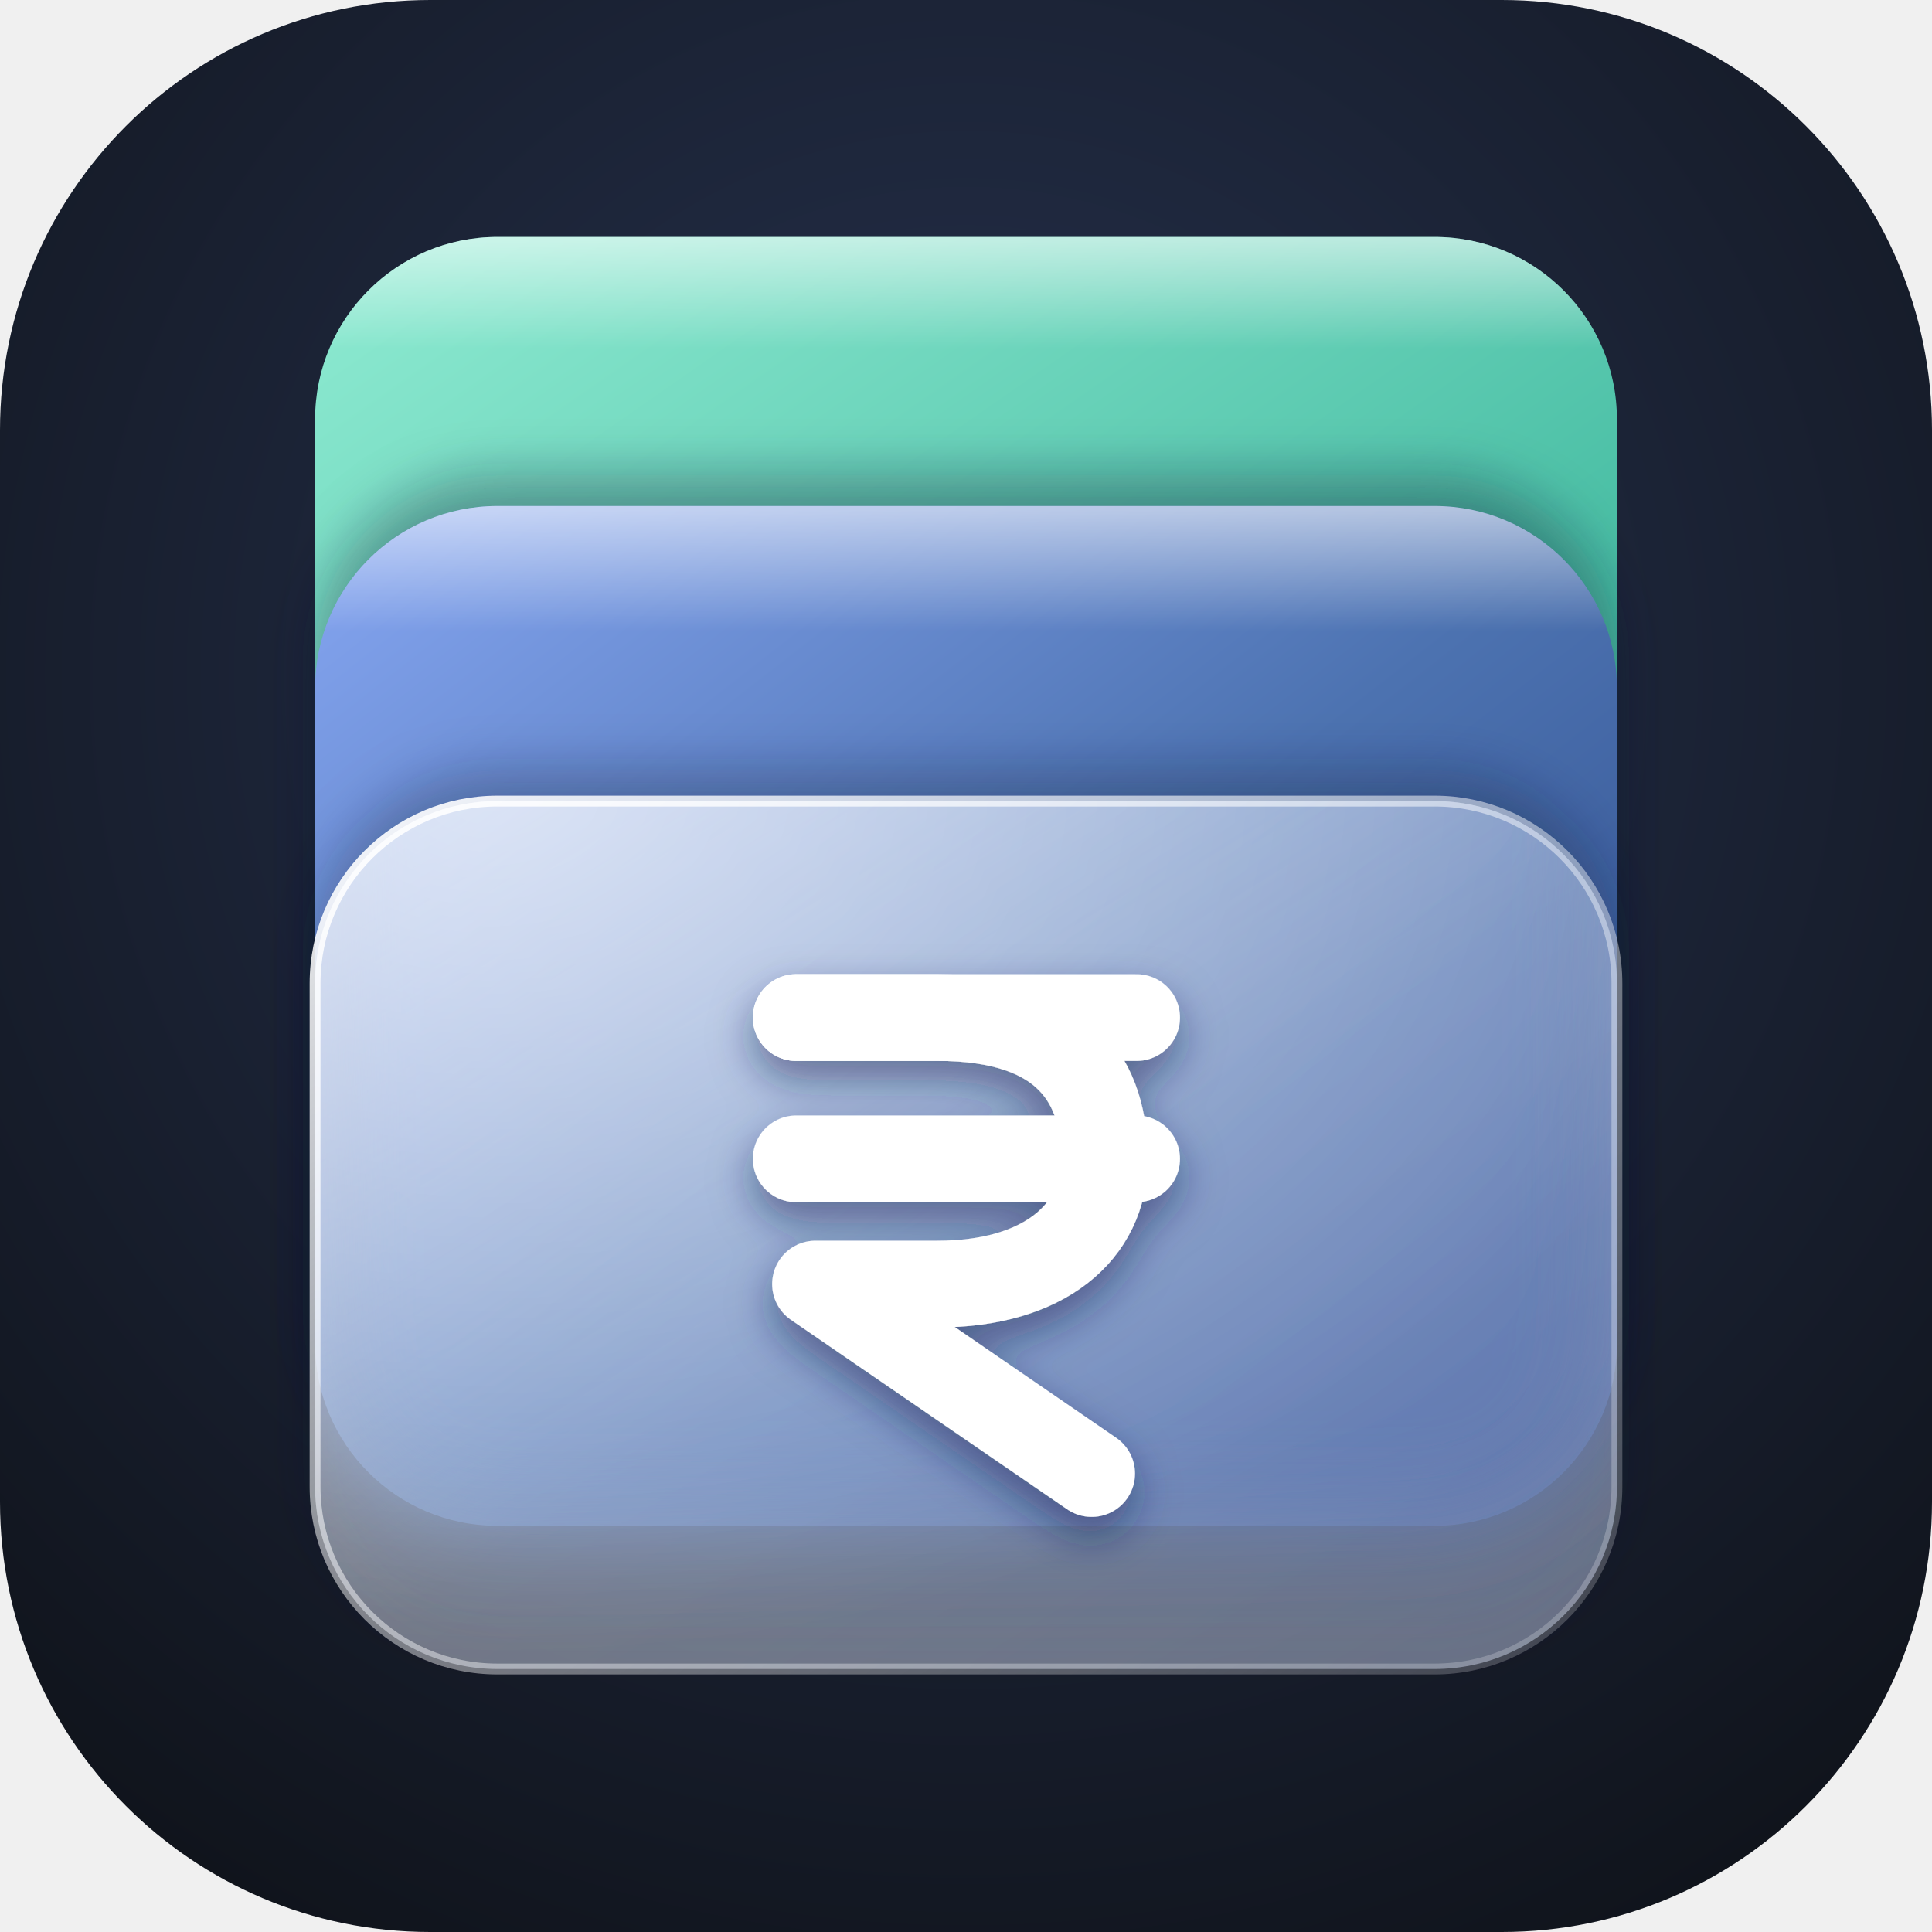
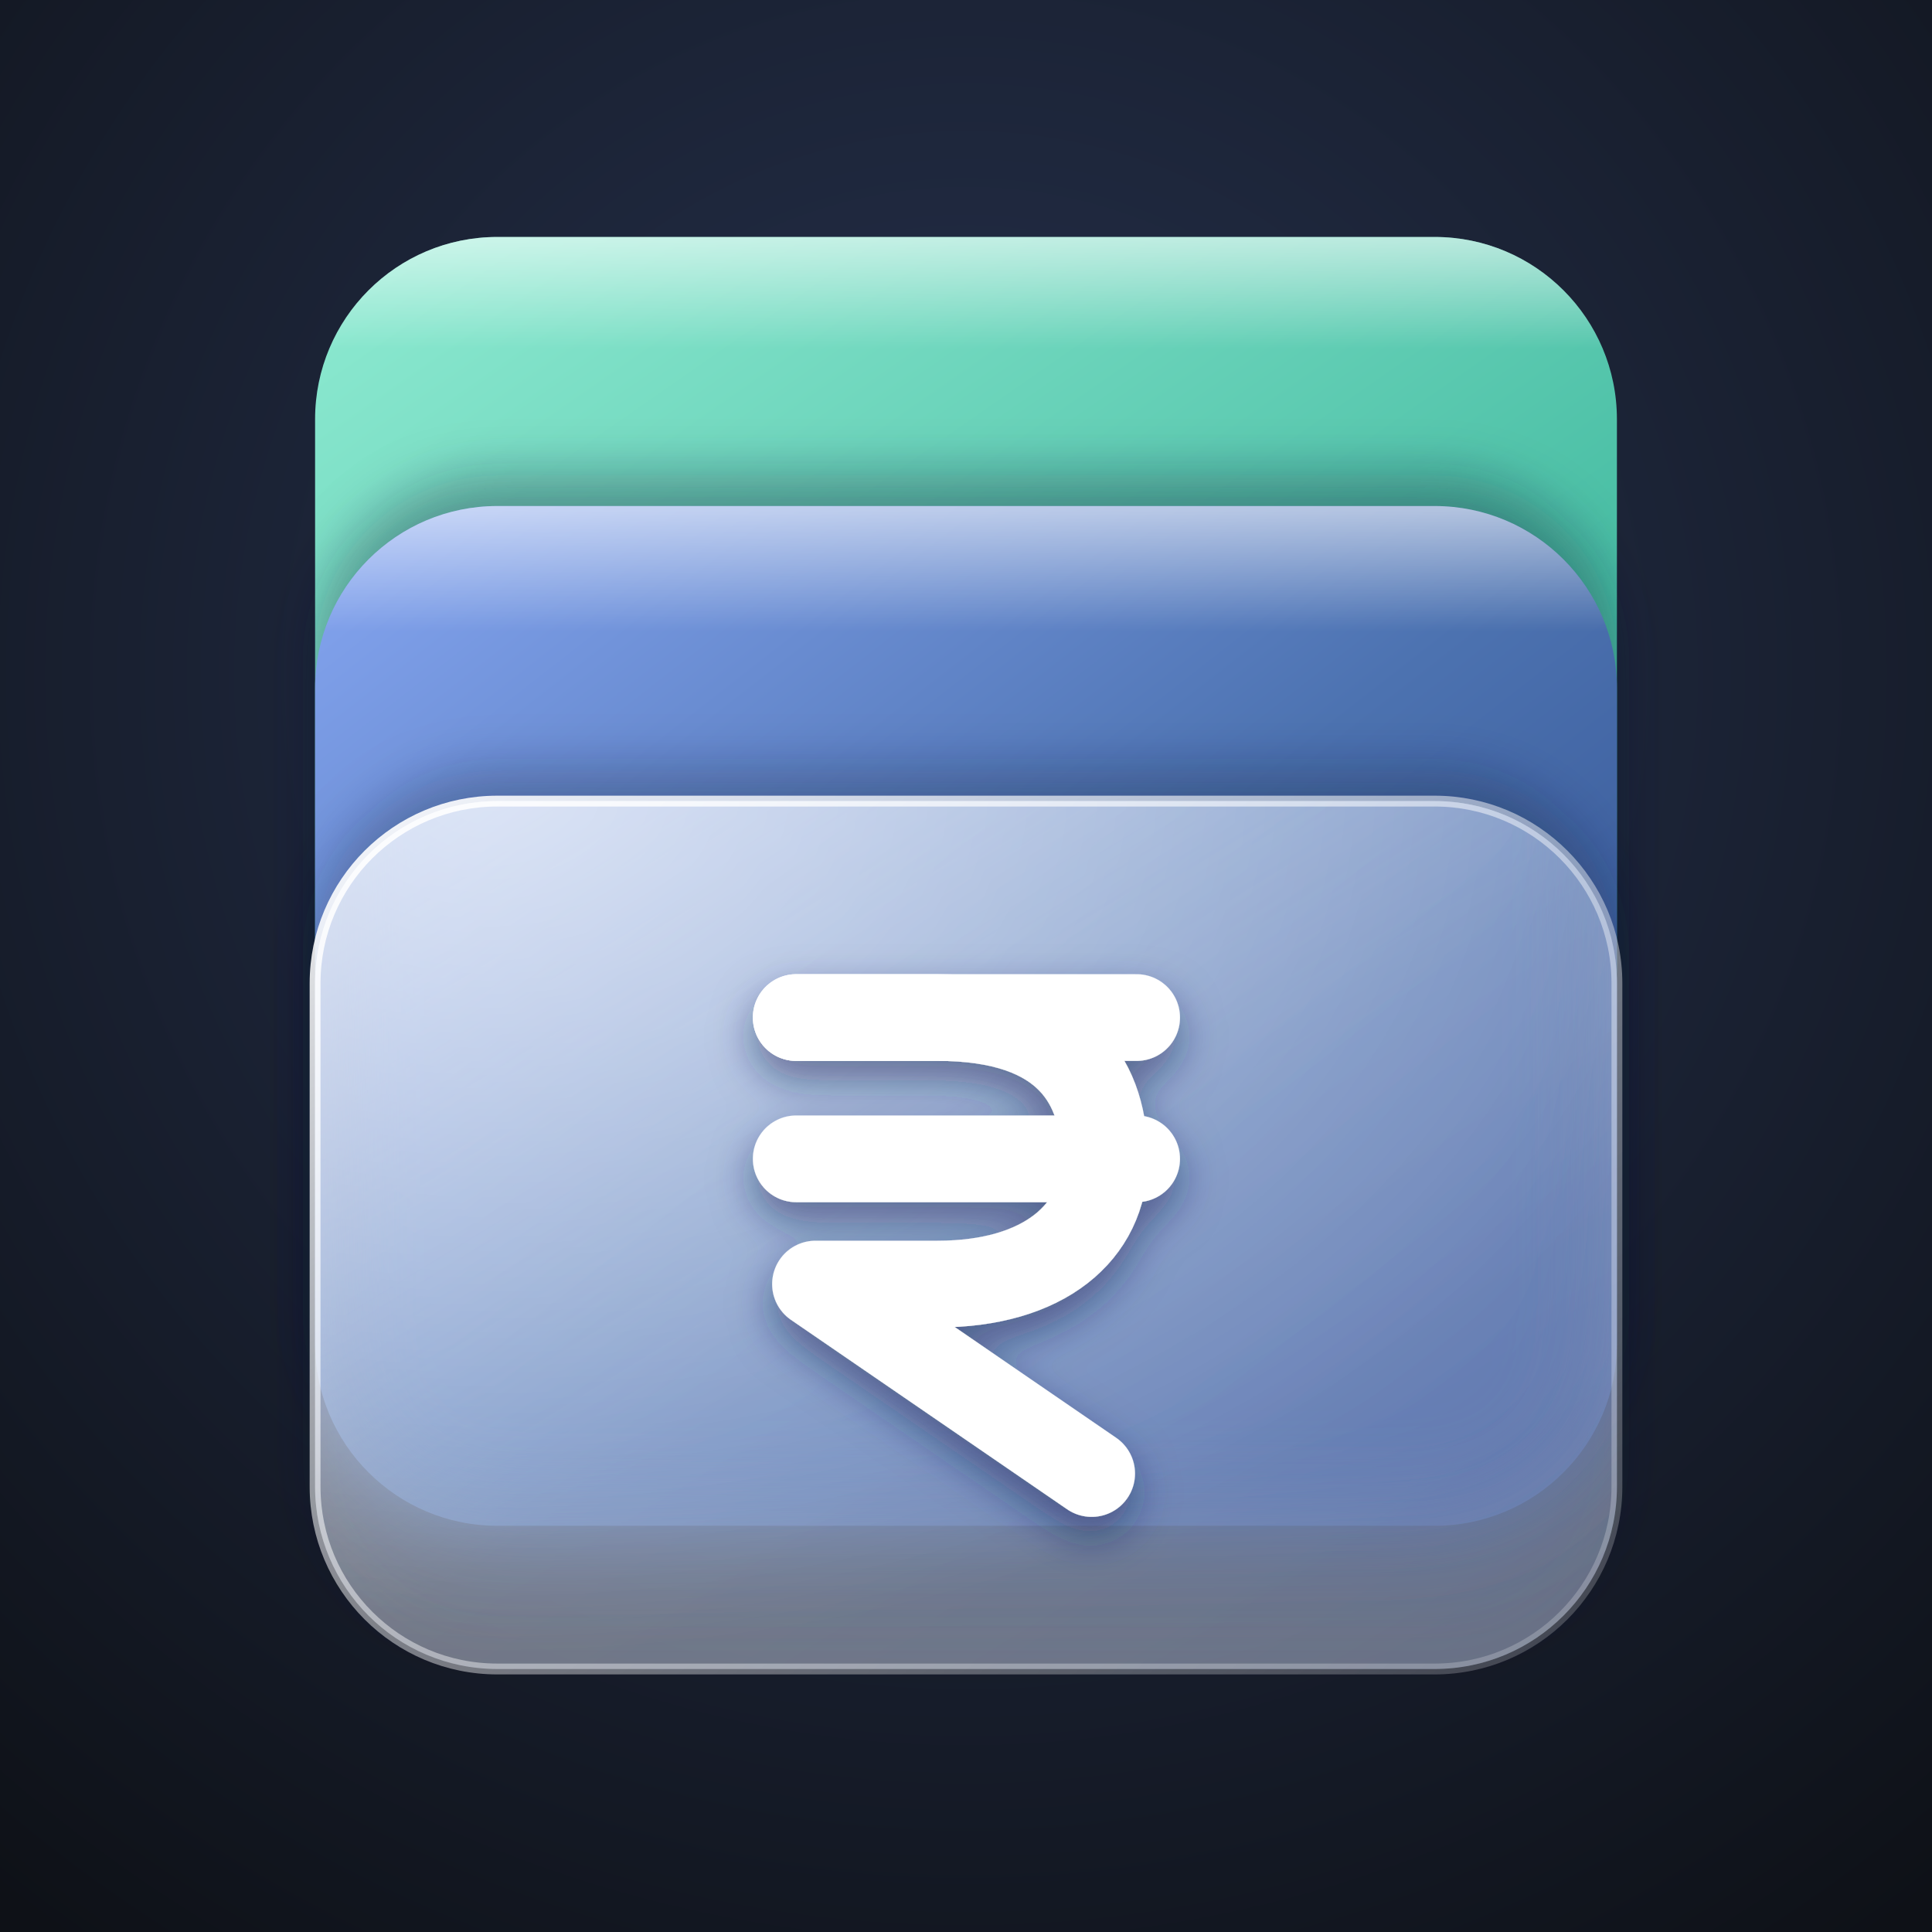
<svg xmlns="http://www.w3.org/2000/svg" viewBox="0 0 1024 1024" width="1024" height="1024">
  <defs>
    <radialGradient id="bg" cx="0.5" cy="0.35" r="0.8">
      <stop offset="0" stop-color="#26324F" />
      <stop offset="1" stop-color="#0E1117" />
    </radialGradient>
  </defs>
-   <rect width="1024" height="1024" rx="228" fill="url(#bg)" />
+   <rect width="1024" height="1024" fill="url(#bg)" />
  <svg x="-76.8" y="-76.8" width="1177.6" height="1177.6" viewBox="0 0 1024 1024">
    <defs>
      <linearGradient id="back" x1="0" y1="0" x2="1" y2="1">
        <stop offset="0" stop-color="#8FEBD2" />
        <stop offset="1" stop-color="#27A88E" />
      </linearGradient>
      <linearGradient id="blue" x1="0" y1="0" x2="1" y2="1">
        <stop offset="0" stop-color="#86A6F2" />
        <stop offset="0.5" stop-color="#4C72B0" />
        <stop offset="1" stop-color="#2A4687" />
      </linearGradient>
      <linearGradient id="topLight" x1="0" y1="0" x2="0" y2="1">
        <stop offset="0" stop-color="#FFFFFF" stop-opacity="0.55" />
        <stop offset="0.12" stop-color="#FFFFFF" stop-opacity="0" />
      </linearGradient>
      <linearGradient id="glassFill" x1="0" y1="0" x2="0.9" y2="1">
        <stop offset="0" stop-color="#FFFFFF" stop-opacity="0.62" />
        <stop offset="0.55" stop-color="#E6EDFF" stop-opacity="0.32" />
        <stop offset="1" stop-color="#B7C8F3" stop-opacity="0.34" />
      </linearGradient>
      <linearGradient id="glassEdge" x1="0" y1="0" x2="1" y2="1">
        <stop offset="0" stop-color="#FFFFFF" stop-opacity="0.95" />
        <stop offset="0.5" stop-color="#FFFFFF" stop-opacity="0.45" />
        <stop offset="1" stop-color="#FFFFFF" stop-opacity="0.18" />
      </linearGradient>
      <radialGradient id="sheen" cx="0.2" cy="0.1" r="0.8">
        <stop offset="0" stop-color="#FFFFFF" stop-opacity="0.5" />
        <stop offset="1" stop-color="#FFFFFF" stop-opacity="0" />
      </radialGradient>
      <filter id="frost" x="-20%" y="-20%" width="140%" height="140%">
        <feGaussianBlur stdDeviation="24" />
      </filter>
      <filter id="contact" x="-20%" y="-30%" width="140%" height="160%">
        <feGaussianBlur stdDeviation="12" />
      </filter>
      <filter id="glyphShadow" x="-40%" y="-40%" width="180%" height="180%">
        <feDropShadow dx="0" dy="12" stdDeviation="13" flood-color="#132352" flood-opacity="0.5" />
      </filter>
      <rect id="backCard" x="212" y="176" width="600" height="420" rx="84" />
      <rect id="midCard" x="212" y="300" width="600" height="470" rx="84" />
      <rect id="glassCard" x="212" y="436" width="600" height="400" rx="84" />
      <clipPath id="glassClip">
        <use href="#glassCard" />
      </clipPath>
      <g id="behindGlass">
        <use href="#backCard" fill="url(#back)" />
        <use href="#midCard" fill="url(#blue)" />
      </g>
    </defs>
    <use href="#backCard" fill="url(#back)" />
    <use href="#backCard" fill="url(#topLight)" />
    <use href="#midCard" transform="translate(0 -14)" fill="#0A1230" opacity="0.35" filter="url(#contact)" />
    <use href="#midCard" fill="url(#blue)" />
    <use href="#midCard" fill="url(#topLight)" />
    <use href="#glassCard" transform="translate(0 -14)" fill="#0A1230" opacity="0.30" filter="url(#contact)" />
    <g clip-path="url(#glassClip)">
      <rect x="150" y="380" width="724" height="500" fill="#F4F7FF" opacity="0.18" />
      <g filter="url(#frost)">
        <use href="#behindGlass" />
      </g>
      <rect x="150" y="380" width="724" height="500" fill="url(#glassFill)" />
      <rect x="150" y="380" width="724" height="500" fill="url(#sheen)" />
    </g>
    <use href="#glassCard" fill="none" stroke="url(#glassEdge)" stroke-width="5" />
    <g transform="translate(416 518) scale(0.74)" filter="url(#glyphShadow)" fill="none" stroke="#FFFFFF" stroke-width="54" stroke-linecap="round" stroke-linejoin="round">
      <path d="M24 24 H236" />
      <path d="M24 112 H236" />
      <path d="M24 24 H112 C194 24 216 66 216 112 C216 158 178 190 112 190 H36 L208 308" />
    </g>
  </svg>
</svg>
